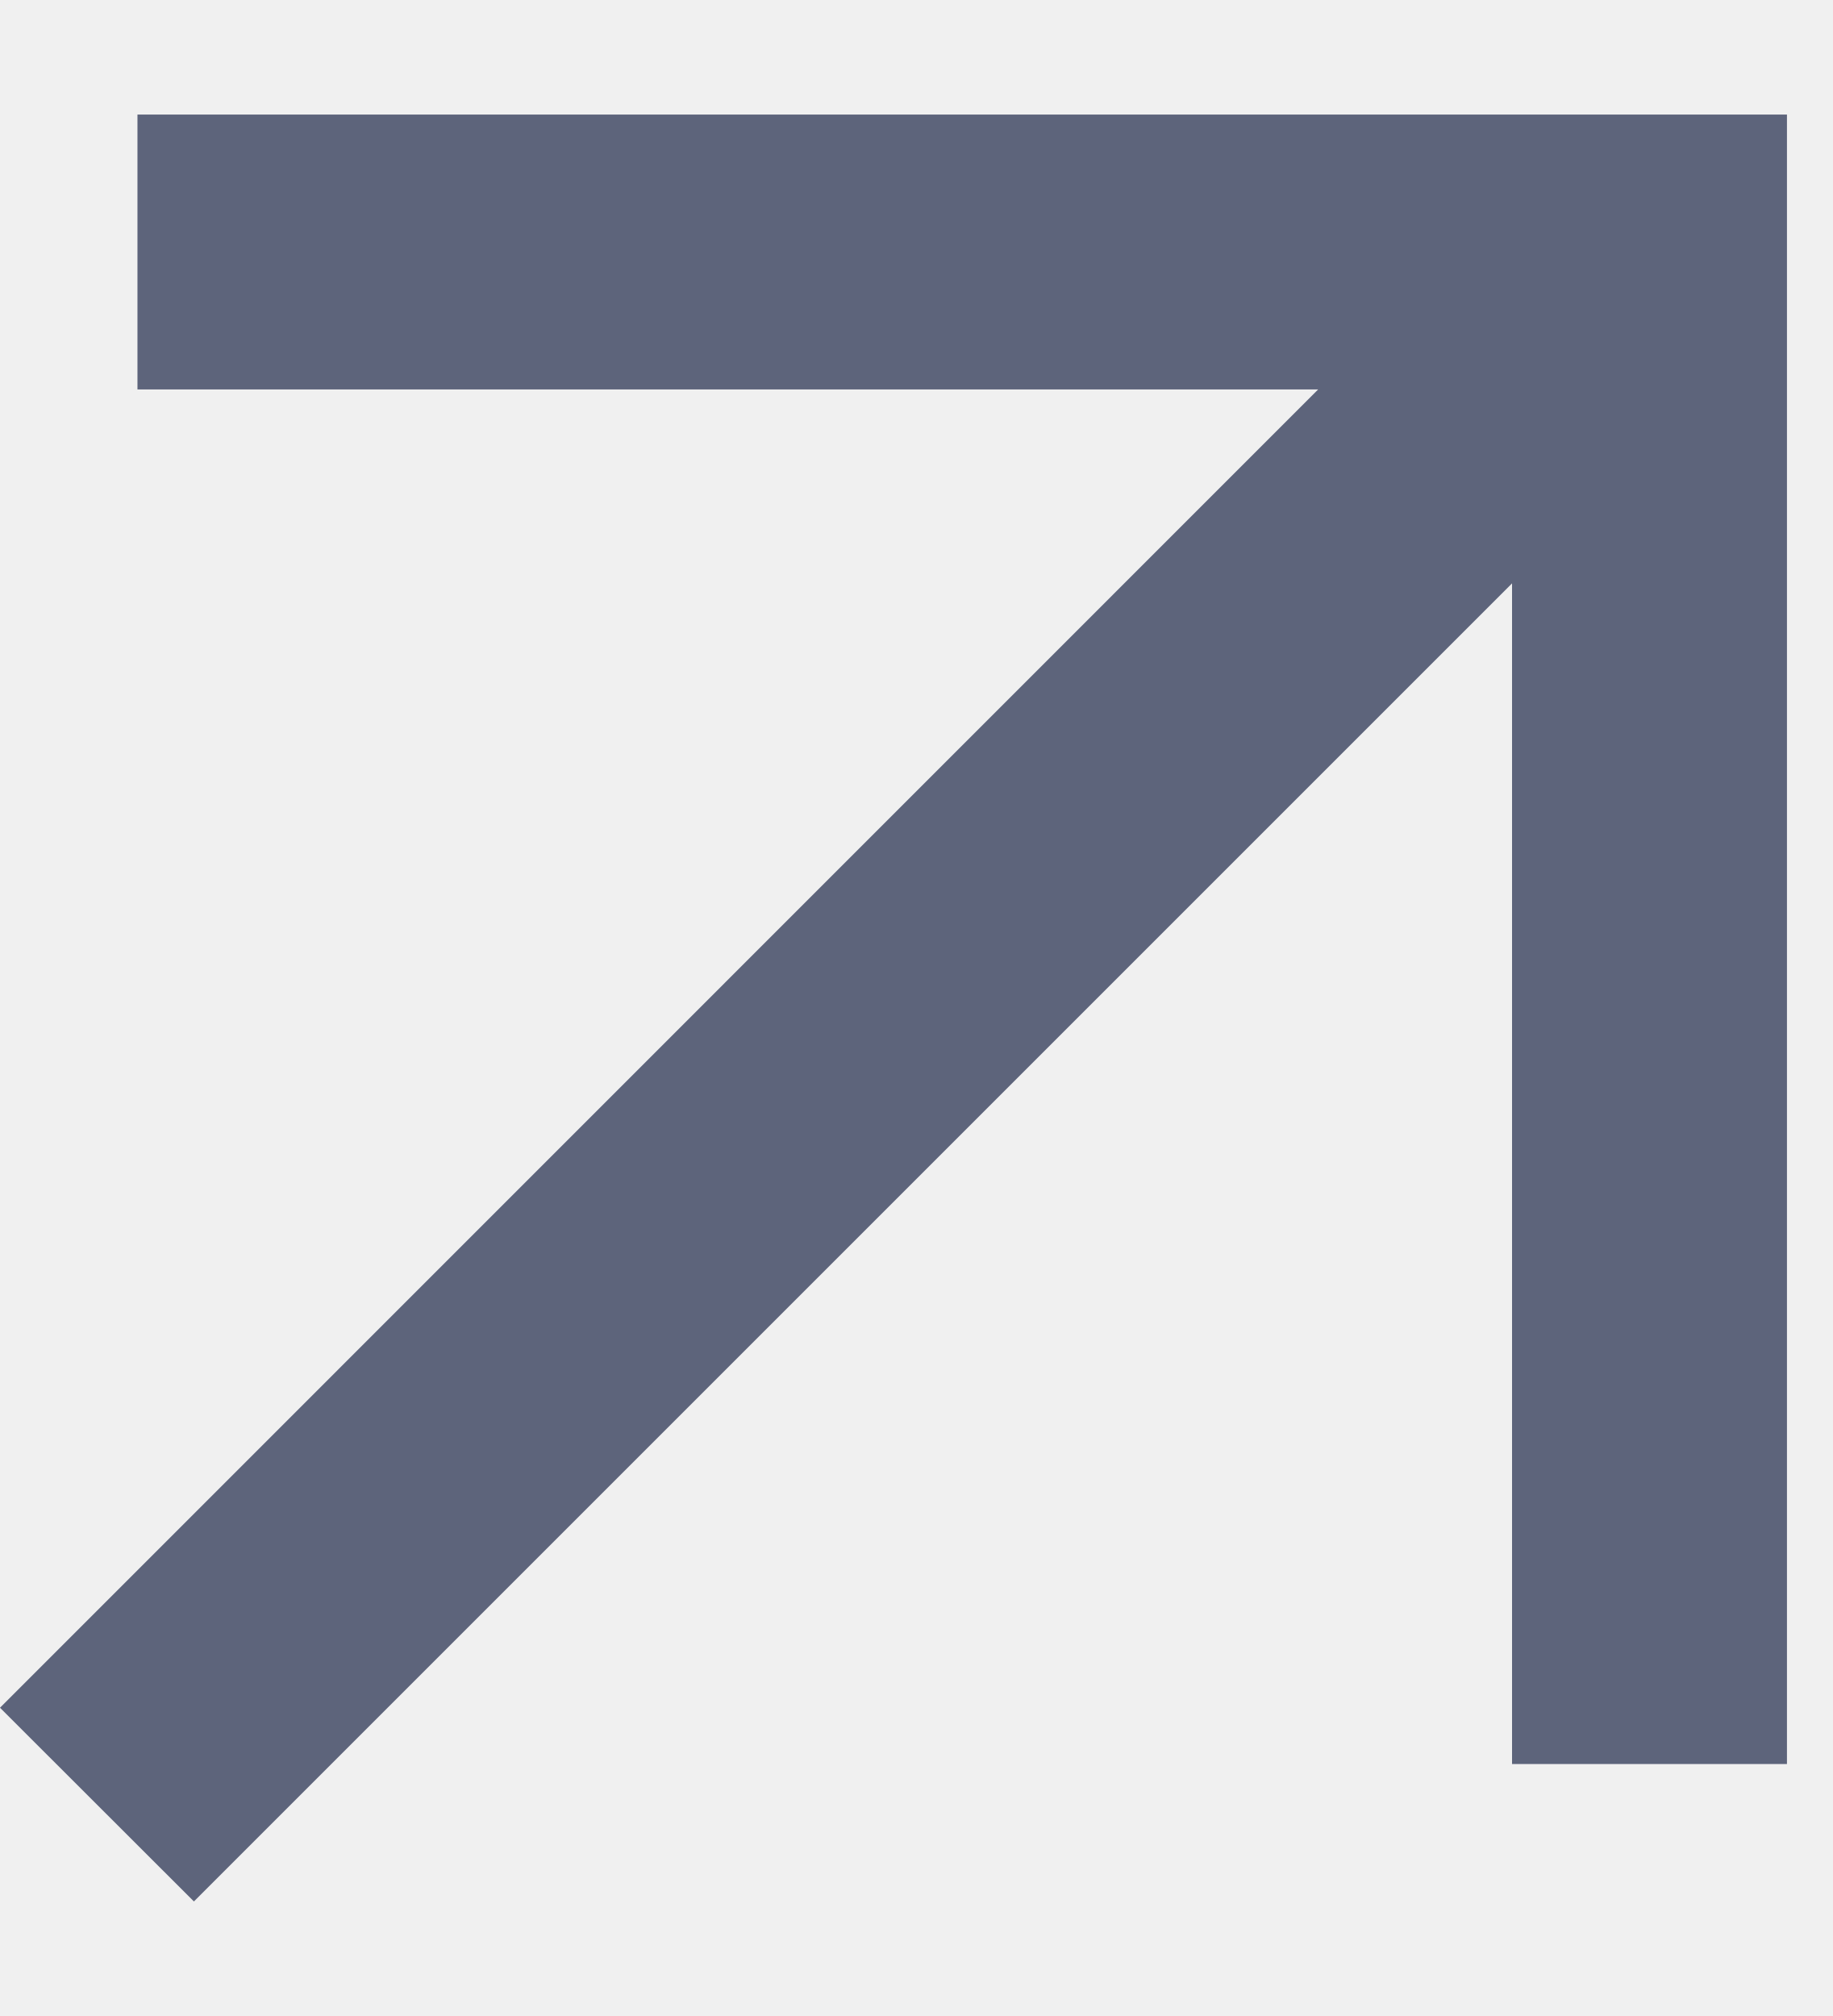
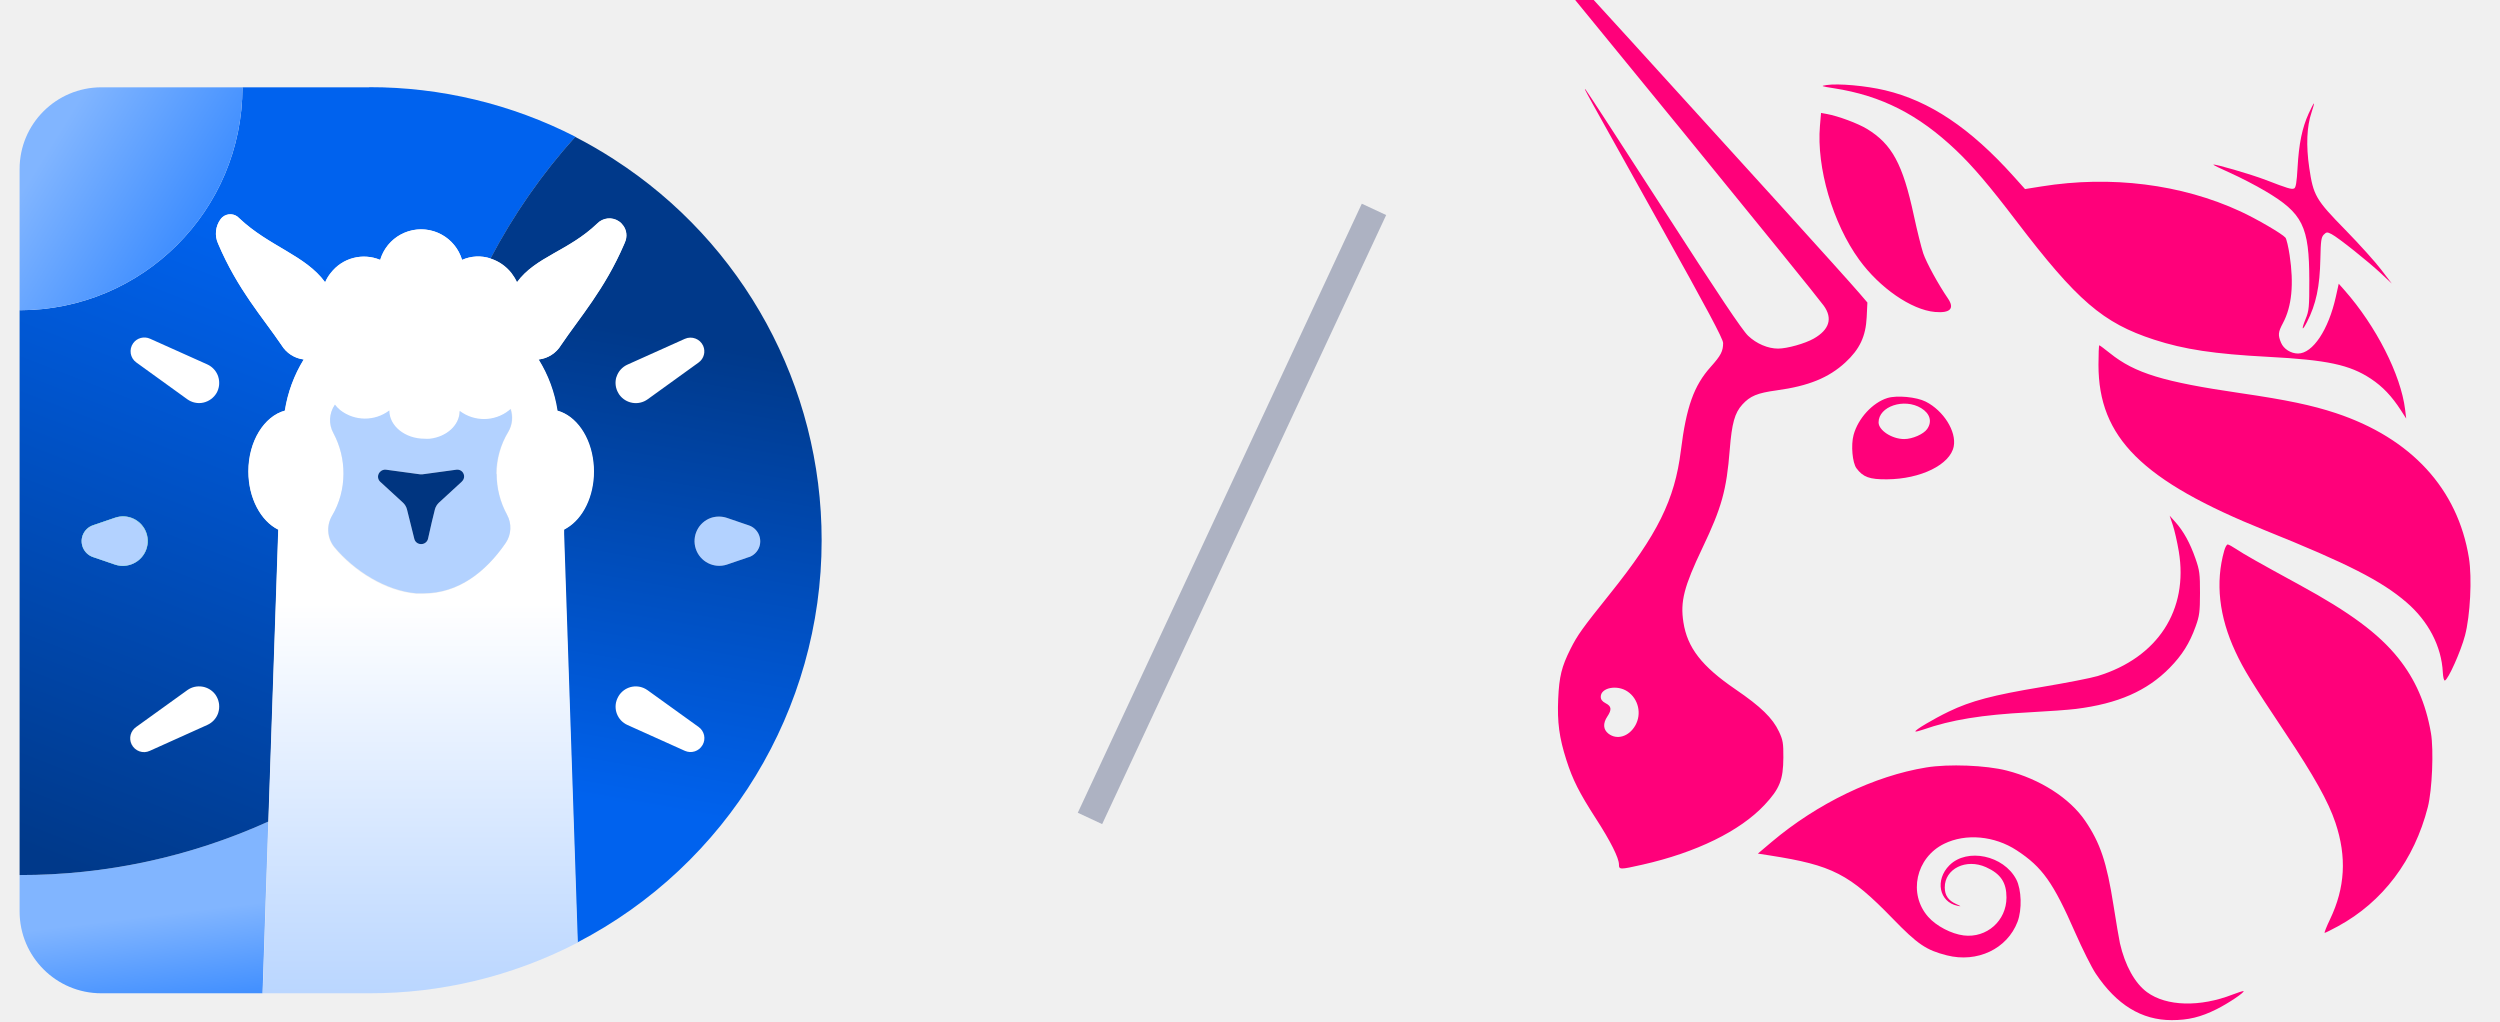
- <svg xmlns="http://www.w3.org/2000/svg" width="10" height="11" viewBox="0 0 10 11" fill="none">
-   <g clip-path="url(#clip0_10014_56393)">
-     <path d="M0.75 0.625V2.125H7.192L0 9.318L1.058 10.375L8.25 3.183V9.625H9.75V0.625H0.75Z" fill="#5D647B" />
+ <svg xmlns="http://www.w3.org/2000/svg" width="93" height="38" viewBox="0 0 93 38" fill="none">
+   <g clip-path="url(#clip0_10014_56396)">
+     <g clip-path="url(#clip1_10014_56396)">
+       <path fill-rule="evenodd" clip-rule="evenodd" d="M5.105 20.879C4.864 21.051 4.555 21.099 4.276 21.003L3.459 20.723C3.135 20.613 2.96 20.259 3.07 19.931C3.132 19.749 3.277 19.604 3.459 19.542L4.276 19.263C4.756 19.099 5.277 19.354 5.441 19.835C5.572 20.218 5.435 20.643 5.105 20.879Z" fill="#0DFF81" />
+       <path fill-rule="evenodd" clip-rule="evenodd" d="M4.925 27.717C4.794 27.489 4.855 27.199 5.067 27.046L6.968 25.677C7.304 25.435 7.774 25.51 8.018 25.846C8.034 25.867 8.048 25.889 8.058 25.91C8.265 26.267 8.144 26.726 7.787 26.933L7.717 26.968L5.583 27.929C5.344 28.037 5.059 27.945 4.928 27.717" fill="white" />
+       <path fill-rule="evenodd" clip-rule="evenodd" d="M8.059 14.618C7.951 14.801 7.771 14.93 7.567 14.975C7.36 15.021 7.143 14.975 6.971 14.852L5.07 13.48C4.842 13.313 4.791 12.994 4.958 12.763C5.1 12.567 5.363 12.497 5.583 12.596L7.718 13.555C8.096 13.724 8.265 14.164 8.099 14.543C8.099 14.567 8.075 14.588 8.064 14.613" fill="white" />
+       <path d="M9.981 30.563L9.766 36.95H3.768C2.09 36.95 0.732 35.589 0.729 33.911V32.552C3.919 32.558 7.076 31.878 9.981 30.563Z" fill="url(#paint0_linear_10014_56396)" />
+       <path fill-rule="evenodd" clip-rule="evenodd" d="M26.135 27.717C26.003 27.945 25.722 28.037 25.48 27.929L23.346 26.968C22.97 26.802 22.798 26.361 22.967 25.983L23.005 25.908C23.209 25.55 23.665 25.424 24.022 25.628C24.022 25.628 24.027 25.631 24.03 25.634L24.095 25.674L25.995 27.043C26.208 27.196 26.269 27.486 26.138 27.714" fill="white" />
+       <path fill-rule="evenodd" clip-rule="evenodd" d="M25.99 13.482L24.089 14.854C23.751 15.096 23.279 15.015 23.037 14.677L23.002 14.621C22.79 14.269 22.903 13.81 23.257 13.598C23.281 13.582 23.305 13.568 23.332 13.56L25.467 12.602C25.724 12.486 26.028 12.602 26.146 12.857C26.245 13.08 26.178 13.34 25.979 13.482" fill="white" />
+       <path fill-rule="evenodd" clip-rule="evenodd" d="M28.28 20.133C28.28 20.398 28.111 20.637 27.859 20.723L27.04 21.002C26.556 21.161 26.041 20.895 25.883 20.415C25.727 19.942 25.979 19.429 26.449 19.265C26.64 19.201 26.846 19.201 27.04 19.265L27.859 19.545C28.111 19.631 28.28 19.867 28.28 20.135" fill="#B3D2FF" />
+       <path d="M8.12 14.017C8.182 14.218 8.161 14.438 8.056 14.621C7.948 14.803 7.769 14.932 7.564 14.978C7.358 15.023 7.14 14.978 6.968 14.854L5.068 13.482C4.839 13.316 4.788 12.996 4.955 12.765C5.097 12.569 5.36 12.5 5.58 12.599L7.715 13.557C7.908 13.646 8.056 13.813 8.12 14.014M8.12 26.514C8.056 26.716 7.905 26.882 7.712 26.968L5.578 27.929C5.323 28.053 5.017 27.943 4.893 27.688C4.783 27.459 4.856 27.188 5.065 27.043L6.966 25.674C7.301 25.432 7.771 25.508 8.016 25.843C8.032 25.865 8.045 25.886 8.056 25.908C8.161 26.093 8.182 26.31 8.12 26.512M4.276 21L3.459 20.721C3.135 20.61 2.96 20.256 3.07 19.928C3.132 19.746 3.277 19.601 3.459 19.539L4.276 19.26C4.753 19.091 5.277 19.343 5.446 19.821C5.615 20.299 5.363 20.823 4.885 20.992C4.877 20.992 4.872 20.997 4.864 21C4.673 21.064 4.466 21.064 4.273 21M13.731 3.248H9.02C9.02 7.825 5.307 11.539 0.729 11.541V32.552C3.919 32.558 7.076 31.878 9.981 30.563L10.349 19.703C9.699 19.384 9.237 18.532 9.237 17.536C9.237 16.417 9.822 15.485 10.593 15.276C10.698 14.602 10.937 13.955 11.296 13.372C10.955 13.332 10.652 13.133 10.472 12.838C9.774 11.812 8.834 10.763 8.112 9.06C7.978 8.762 8.016 8.413 8.209 8.15C8.359 7.954 8.641 7.917 8.837 8.064C8.856 8.081 8.875 8.097 8.893 8.115C10.008 9.171 11.35 9.487 12.091 10.5C12.145 10.373 12.217 10.255 12.303 10.15C12.735 9.592 13.487 9.393 14.139 9.667C14.389 8.827 15.273 8.346 16.113 8.596C16.628 8.749 17.031 9.152 17.184 9.667C17.52 9.517 17.901 9.498 18.25 9.616C19.109 7.981 20.167 6.459 21.405 5.087C19.031 3.871 16.4 3.24 13.734 3.243" fill="url(#paint1_linear_10014_56396)" />
+       <path fill-rule="evenodd" clip-rule="evenodd" d="M5.105 20.879C4.864 21.051 4.555 21.099 4.276 21.003L3.459 20.723C3.135 20.613 2.96 20.259 3.07 19.931C3.132 19.749 3.277 19.604 3.459 19.542L4.276 19.263C4.756 19.099 5.277 19.354 5.441 19.835C5.572 20.218 5.435 20.643 5.105 20.879Z" fill="#B3D2FF" />
+       <path d="M27.859 20.723L27.04 21.003C26.556 21.161 26.041 20.895 25.883 20.415C25.727 19.942 25.979 19.429 26.449 19.265C26.64 19.201 26.846 19.201 27.04 19.265L27.859 19.545C28.183 19.655 28.358 20.009 28.248 20.337C28.186 20.519 28.041 20.664 27.859 20.726M26.132 27.72C26.001 27.948 25.719 28.039 25.477 27.932L23.343 26.971C22.967 26.804 22.795 26.364 22.964 25.985L23.002 25.91C23.206 25.553 23.662 25.427 24.019 25.631C24.019 25.631 24.025 25.634 24.027 25.636L24.092 25.677L25.993 27.046C26.205 27.199 26.267 27.489 26.135 27.717M22.935 14.017C22.999 13.815 23.149 13.649 23.343 13.563L25.477 12.604C25.735 12.489 26.038 12.604 26.157 12.86C26.256 13.082 26.189 13.343 25.99 13.485L24.089 14.857C23.751 15.099 23.278 15.018 23.037 14.68L23.002 14.623C22.894 14.441 22.868 14.218 22.932 14.017M22.846 5.93C22.376 5.627 21.896 5.347 21.396 5.092C20.161 6.464 19.101 7.987 18.242 9.622C18.545 9.718 18.814 9.904 19.009 10.156C19.096 10.263 19.165 10.381 19.222 10.505C19.917 9.555 21.139 9.34 22.21 8.317C22.425 8.094 22.768 8.059 23.023 8.236C23.08 8.274 23.128 8.32 23.166 8.376C23.308 8.558 23.337 8.805 23.241 9.018L23.211 9.09C22.494 10.757 21.557 11.818 20.865 12.841C20.685 13.139 20.376 13.335 20.03 13.375C20.384 13.955 20.62 14.602 20.72 15.278C21.415 15.469 21.955 16.237 22.057 17.206C22.07 17.316 22.076 17.429 22.076 17.539C22.076 18.476 21.665 19.284 21.074 19.641C21.039 19.665 21.002 19.687 20.964 19.706V19.867L21.477 35.06C27.061 32.163 30.565 26.393 30.565 20.103C30.57 14.374 27.663 9.036 22.849 5.933" fill="url(#paint2_linear_10014_56396)" />
+       <path d="M18.862 19.145C19.05 19.483 19.028 19.896 18.806 20.213C18.075 21.279 17.052 22.09 15.75 22.09H15.474C14.349 21.993 13.168 21.258 12.435 20.372C12.163 20.041 12.126 19.579 12.341 19.209C12.628 18.731 12.778 18.183 12.778 17.628C12.778 17.104 12.649 16.589 12.405 16.127C12.22 15.791 12.244 15.38 12.461 15.069C12.518 15.144 12.582 15.211 12.655 15.27C13.186 15.687 13.93 15.697 14.472 15.297C14.472 15.88 15.06 16.35 15.78 16.35C15.844 16.355 15.911 16.355 15.979 16.35C16.609 16.272 17.09 15.837 17.09 15.308C17.64 15.719 18.4 15.705 18.934 15.27L19.007 15.206C19.104 15.493 19.069 15.807 18.913 16.065C18.628 16.54 18.481 17.083 18.483 17.636C18.483 18.165 18.615 18.683 18.867 19.147M23.171 8.373C23.134 8.319 23.085 8.271 23.029 8.234C22.776 8.062 22.438 8.097 22.226 8.314C21.155 9.34 19.92 9.549 19.238 10.502C19.181 10.379 19.109 10.261 19.026 10.153C18.827 9.903 18.561 9.718 18.258 9.619C17.909 9.501 17.528 9.52 17.192 9.67C16.942 8.83 16.059 8.349 15.219 8.599C14.703 8.752 14.3 9.154 14.148 9.67C13.498 9.396 12.743 9.592 12.311 10.153C12.223 10.258 12.153 10.376 12.099 10.502C11.358 9.49 10.018 9.173 8.901 8.118C8.738 7.933 8.456 7.917 8.27 8.081C8.246 8.102 8.228 8.126 8.209 8.15C8.013 8.413 7.975 8.762 8.112 9.06C8.832 10.76 9.774 11.807 10.472 12.838C10.652 13.136 10.961 13.332 11.304 13.372C10.944 13.952 10.708 14.599 10.601 15.276C9.833 15.485 9.245 16.417 9.245 17.536C9.245 18.532 9.71 19.384 10.357 19.703L9.989 30.563L9.774 36.95H13.737C16.403 36.955 19.034 36.322 21.407 35.106L21.496 35.057L20.986 19.864V19.703C21.023 19.684 21.061 19.663 21.096 19.639C21.689 19.282 22.097 18.473 22.097 17.536C22.097 17.426 22.092 17.314 22.078 17.203C21.976 16.234 21.434 15.466 20.741 15.276C20.639 14.599 20.4 13.952 20.038 13.372C20.384 13.335 20.693 13.136 20.873 12.838C21.566 11.812 22.5 10.755 23.219 9.087L23.249 9.015C23.346 8.805 23.319 8.556 23.174 8.373" fill="url(#paint3_linear_10014_56396)" />
+       <path d="M9.02 3.248C9.02 7.825 5.307 11.539 0.729 11.541V6.287C0.729 4.609 2.09 3.251 3.768 3.248H9.022H9.02Z" fill="url(#paint4_linear_10014_56396)" />
+       <path fill-rule="evenodd" clip-rule="evenodd" d="M17.181 17.915L16.328 18.699C16.255 18.769 16.201 18.857 16.177 18.954C16.121 19.18 16.011 19.622 15.922 20.044C15.893 20.162 15.785 20.243 15.667 20.24C15.546 20.243 15.439 20.162 15.412 20.044L15.141 18.954C15.117 18.855 15.063 18.766 14.991 18.699L14.137 17.915C14.037 17.816 14.037 17.654 14.137 17.552C14.193 17.494 14.274 17.464 14.354 17.472L15.635 17.646H15.705L15.804 17.633L16.985 17.472C17.093 17.461 17.195 17.518 17.24 17.614C17.289 17.716 17.265 17.837 17.181 17.912M18.462 17.625C18.467 17.075 18.62 16.535 18.908 16.062C19.058 15.805 19.088 15.496 18.991 15.214L18.932 15.268C18.398 15.689 17.643 15.695 17.101 15.284C17.101 15.807 16.623 16.248 15.989 16.32C15.925 16.326 15.858 16.326 15.791 16.32C15.071 16.32 14.483 15.848 14.483 15.268C13.941 15.678 13.189 15.673 12.652 15.252C12.58 15.193 12.515 15.123 12.459 15.05C12.241 15.364 12.217 15.775 12.402 16.108C12.652 16.575 12.781 17.096 12.776 17.625C12.776 18.175 12.631 18.718 12.349 19.19C12.137 19.561 12.174 20.023 12.443 20.353C13.178 21.236 14.354 21.974 15.482 22.071H15.758C17.061 22.071 18.084 21.26 18.814 20.194C19.026 19.88 19.042 19.472 18.857 19.142C18.604 18.677 18.473 18.157 18.473 17.63" fill="#B3D2FF" />
+       <path fill-rule="evenodd" clip-rule="evenodd" d="M17.181 17.915L16.328 18.699C16.255 18.769 16.201 18.857 16.177 18.954C16.121 19.18 16.011 19.622 15.922 20.044C15.893 20.162 15.785 20.243 15.667 20.24C15.546 20.243 15.439 20.162 15.412 20.044L15.141 18.954C15.117 18.855 15.063 18.766 14.991 18.699L14.137 17.915C14.037 17.816 14.037 17.655 14.137 17.553C14.193 17.494 14.274 17.464 14.354 17.472L15.635 17.646H15.705L15.804 17.633L16.985 17.472C17.093 17.461 17.195 17.518 17.24 17.614C17.289 17.716 17.265 17.837 17.181 17.912" fill="#003580" />
+     </g>
+     <g clip-path="url(#clip2_10014_56396)">
+       <path fill-rule="evenodd" clip-rule="evenodd" d="M53.723 -5.936C59.116 0.609 67.429 10.799 67.842 11.37C68.183 11.841 68.055 12.264 67.471 12.596C67.146 12.781 66.479 12.968 66.144 12.968C65.766 12.968 65.341 12.786 65.031 12.492C64.811 12.284 63.927 10.963 61.885 7.794C60.322 5.37 59.014 3.358 58.979 3.325C58.896 3.247 58.898 3.249 61.725 8.309C63.501 11.486 64.1 12.609 64.1 12.759C64.1 13.065 64.017 13.225 63.64 13.646C63.012 14.346 62.731 15.134 62.528 16.764C62.301 18.591 61.662 19.882 59.89 22.091C58.854 23.384 58.684 23.621 58.422 24.142C58.093 24.798 58.002 25.166 57.965 25.995C57.927 26.871 58.002 27.437 58.27 28.275C58.504 29.008 58.749 29.492 59.374 30.461C59.914 31.297 60.225 31.918 60.225 32.161C60.225 32.355 60.262 32.355 61.098 32.166C63.099 31.714 64.725 30.919 65.639 29.945C66.204 29.342 66.337 29.009 66.341 28.183C66.344 27.642 66.325 27.529 66.179 27.218C65.942 26.712 65.509 26.291 64.554 25.639C63.304 24.785 62.77 24.096 62.623 23.15C62.502 22.374 62.642 21.826 63.334 20.376C64.049 18.876 64.227 18.236 64.347 16.724C64.424 15.747 64.532 15.361 64.812 15.052C65.105 14.73 65.369 14.62 66.094 14.521C67.275 14.36 68.027 14.054 68.645 13.485C69.182 12.99 69.406 12.514 69.441 11.797L69.467 11.254L69.167 10.904C68.082 9.638 52.996 -6.931 52.929 -6.931C52.915 -6.931 53.272 -6.483 53.723 -5.936ZM60.834 26.986C61.08 26.552 60.949 25.993 60.539 25.72C60.151 25.462 59.548 25.583 59.548 25.919C59.548 26.022 59.605 26.097 59.733 26.162C59.948 26.273 59.964 26.398 59.794 26.652C59.623 26.91 59.637 27.137 59.833 27.291C60.15 27.539 60.599 27.402 60.834 26.986ZM68.221 3.283C67.737 3.208 67.716 3.199 67.944 3.164C68.381 3.097 69.412 3.189 70.123 3.358C71.782 3.752 73.292 4.762 74.903 6.556L75.331 7.033L75.944 6.935C78.524 6.52 81.149 6.849 83.344 7.864C83.948 8.143 84.9 8.698 85.019 8.841C85.057 8.886 85.127 9.179 85.174 9.492C85.337 10.572 85.255 11.401 84.925 12.02C84.745 12.357 84.735 12.463 84.856 12.751C84.952 12.981 85.221 13.152 85.488 13.151C86.034 13.15 86.621 12.269 86.893 11.041L87.001 10.554L87.215 10.796C88.389 12.127 89.312 13.942 89.47 15.233L89.511 15.57L89.314 15.264C88.974 14.737 88.633 14.378 88.196 14.089C87.408 13.568 86.575 13.39 84.368 13.274C82.376 13.169 81.248 12.999 80.129 12.634C78.227 12.014 77.268 11.188 75.007 8.222C74.004 6.905 73.383 6.176 72.766 5.59C71.363 4.256 69.985 3.557 68.221 3.283ZM85.47 6.224C85.52 5.341 85.64 4.759 85.88 4.228C85.976 4.017 86.065 3.845 86.079 3.845C86.092 3.845 86.051 4 85.987 4.19C85.812 4.706 85.783 5.412 85.903 6.233C86.056 7.275 86.143 7.425 87.245 8.55C87.761 9.078 88.362 9.744 88.579 10.03L88.975 10.549L88.579 10.178C88.095 9.724 86.982 8.838 86.736 8.711C86.571 8.626 86.546 8.628 86.444 8.729C86.351 8.822 86.331 8.963 86.318 9.626C86.298 10.659 86.157 11.322 85.817 11.985C85.633 12.343 85.604 12.267 85.77 11.862C85.895 11.56 85.907 11.427 85.906 10.427C85.904 8.417 85.666 7.934 84.267 7.107C83.912 6.897 83.329 6.595 82.969 6.435C82.61 6.275 82.325 6.136 82.335 6.125C82.374 6.086 83.739 6.484 84.288 6.695C85.105 7.01 85.24 7.05 85.339 7.012C85.405 6.987 85.438 6.793 85.47 6.224ZM67.702 4.681C67.57 6.233 68.179 8.308 69.162 9.662C69.924 10.711 71.105 11.526 71.978 11.605C72.549 11.656 72.72 11.478 72.462 11.101C72.103 10.577 71.662 9.77 71.545 9.425C71.473 9.21 71.315 8.576 71.195 8.017C70.785 6.105 70.382 5.36 69.451 4.795C69.111 4.589 68.387 4.319 67.966 4.242L67.743 4.201L67.702 4.681ZM84.276 19.735C79.682 17.886 78.063 16.28 78.063 13.57C78.063 13.172 78.077 12.845 78.094 12.845C78.111 12.845 78.288 12.977 78.489 13.138C79.421 13.885 80.464 14.204 83.352 14.626C85.052 14.874 86.008 15.074 86.891 15.367C89.695 16.297 91.43 18.184 91.844 20.755C91.964 21.502 91.893 22.903 91.698 23.641C91.545 24.224 91.075 25.275 90.95 25.315C90.916 25.326 90.882 25.194 90.873 25.014C90.826 24.049 90.338 23.109 89.519 22.405C88.588 21.605 87.336 20.967 84.276 19.735ZM80.828 19.532C80.893 19.724 80.992 20.161 81.05 20.504C81.418 22.694 80.268 24.464 78.032 25.149C77.795 25.222 76.863 25.404 75.96 25.555C74.131 25.859 73.316 26.075 72.496 26.47C71.915 26.75 71.211 27.169 71.253 27.211C71.266 27.224 71.399 27.192 71.547 27.14C72.581 26.777 73.731 26.59 75.479 26.499C76.173 26.463 76.962 26.405 77.232 26.371C78.79 26.175 79.868 25.702 80.708 24.848C81.175 24.372 81.453 23.93 81.677 23.305C81.82 22.909 81.839 22.762 81.84 22.06C81.841 21.345 81.824 21.214 81.67 20.774C81.468 20.198 81.23 19.765 80.929 19.427L80.711 19.183L80.828 19.532ZM83.158 24.244C82.547 22.932 82.407 21.665 82.742 20.483C82.777 20.357 82.835 20.254 82.87 20.254C82.904 20.254 83.048 20.332 83.19 20.427C83.471 20.616 84.035 20.935 85.538 21.755C87.414 22.777 88.483 23.569 89.21 24.474C89.847 25.266 90.242 26.169 90.431 27.269C90.539 27.892 90.476 29.392 90.316 30.02C89.811 31.999 88.639 33.553 86.968 34.46C86.723 34.593 86.503 34.702 86.479 34.703C86.455 34.703 86.544 34.476 86.677 34.199C87.24 33.023 87.304 31.879 86.879 30.607C86.618 29.827 86.088 28.876 85.016 27.269C83.77 25.401 83.464 24.903 83.158 24.244ZM71.659 28.549C69.727 28.863 67.606 29.885 65.9 31.325L65.393 31.754L65.839 31.823C68.167 32.187 68.794 32.509 70.409 34.172C71.338 35.13 71.652 35.343 72.422 35.539C73.555 35.828 74.671 35.297 75.053 34.287C75.224 33.836 75.201 33.089 75.005 32.714C74.538 31.82 73.179 31.532 72.521 32.186C71.974 32.731 72.133 33.552 72.814 33.694C72.97 33.726 72.966 33.719 72.775 33.633C72.477 33.498 72.347 33.311 72.345 33.014C72.342 32.316 73.139 31.925 73.882 32.26C74.425 32.505 74.641 32.825 74.641 33.387C74.641 34.252 73.905 34.904 73.048 34.798C72.59 34.741 72.03 34.448 71.73 34.108C70.974 33.254 71.268 31.905 72.323 31.388C73.127 30.994 74.194 31.091 75.022 31.633C75.974 32.256 76.379 32.826 77.198 34.695C77.465 35.303 77.808 35.988 77.961 36.217C78.737 37.379 79.667 37.949 80.787 37.949C81.405 37.949 81.87 37.836 82.454 37.544C82.889 37.327 83.505 36.914 83.461 36.87C83.448 36.858 83.268 36.914 83.06 36.995C81.837 37.472 80.594 37.439 79.871 36.91C79.417 36.578 79.05 35.915 78.861 35.086C78.829 34.942 78.721 34.309 78.622 33.678C78.371 32.078 78.13 31.359 77.568 30.534C76.993 29.689 75.887 28.981 74.651 28.665C73.879 28.467 72.492 28.413 71.659 28.549ZM68.953 16.181C69.119 15.565 69.659 14.977 70.213 14.806C70.566 14.698 71.295 14.767 71.638 14.941C72.302 15.279 72.784 16.049 72.679 16.604C72.552 17.281 71.454 17.823 70.191 17.831C69.546 17.836 69.307 17.749 69.061 17.42C68.909 17.216 68.851 16.557 68.953 16.181ZM71.468 15.183C71.799 15.385 71.884 15.684 71.689 15.961C71.555 16.152 71.14 16.333 70.837 16.333C70.38 16.333 69.883 16.009 69.883 15.712C69.883 15.116 70.837 14.798 71.468 15.183Z" fill="#FF007A" />
+     </g>
+     <line x1="40.547" y1="30.446" x2="51.112" y2="7.789" stroke="#ADB2C2" />
  </g>
  <defs>
-     <clipPath id="clip0_10014_56393">
-       <rect width="9.75" height="9.75" fill="white" transform="translate(0 0.625)" />
+     <linearGradient id="paint0_linear_10014_56396" x1="6.203" y1="39.254" x2="5.57" y2="34.075" gradientUnits="userSpaceOnUse">
+       <stop offset="0.29" stop-color="#3A8BFF" />
+       <stop offset="1" stop-color="#81B5FF" />
+     </linearGradient>
+     <linearGradient id="paint1_linear_10014_56396" x1="14.381" y1="-0.224" x2="1.886" y2="31.967" gradientUnits="userSpaceOnUse">
+       <stop offset="0.29" stop-color="#0062EE" />
+       <stop offset="1" stop-color="#00398A" />
+     </linearGradient>
+     <linearGradient id="paint2_linear_10014_56396" x1="20.704" y1="36.733" x2="24.938" y2="12.543" gradientUnits="userSpaceOnUse">
+       <stop offset="0.29" stop-color="#0062EE" />
+       <stop offset="1" stop-color="#00398A" />
+     </linearGradient>
+     <linearGradient id="paint3_linear_10014_56396" x1="15.664" y1="44.916" x2="15.664" y2="22.45" gradientUnits="userSpaceOnUse">
+       <stop offset="0.29" stop-color="#B3D2FF" />
+       <stop offset="1" stop-color="white" />
+     </linearGradient>
+     <linearGradient id="paint4_linear_10014_56396" x1="9.64" y1="10.355" x2="1.819" y2="5.495" gradientUnits="userSpaceOnUse">
+       <stop offset="0.29" stop-color="#3A8BFF" />
+       <stop offset="1" stop-color="#81B5FF" />
+     </linearGradient>
+     <clipPath id="clip0_10014_56396">
+       <rect width="91.728" height="38" fill="white" transform="translate(0.468994)" />
+     </clipPath>
+     <clipPath id="clip1_10014_56396">
+       <rect width="30.369" height="34" fill="white" transform="translate(0.468994 3.02563)" />
+     </clipPath>
+     <clipPath id="clip2_10014_56396">
+       <rect width="35" height="38" fill="white" transform="translate(57.1975)" />
    </clipPath>
  </defs>
</svg>
